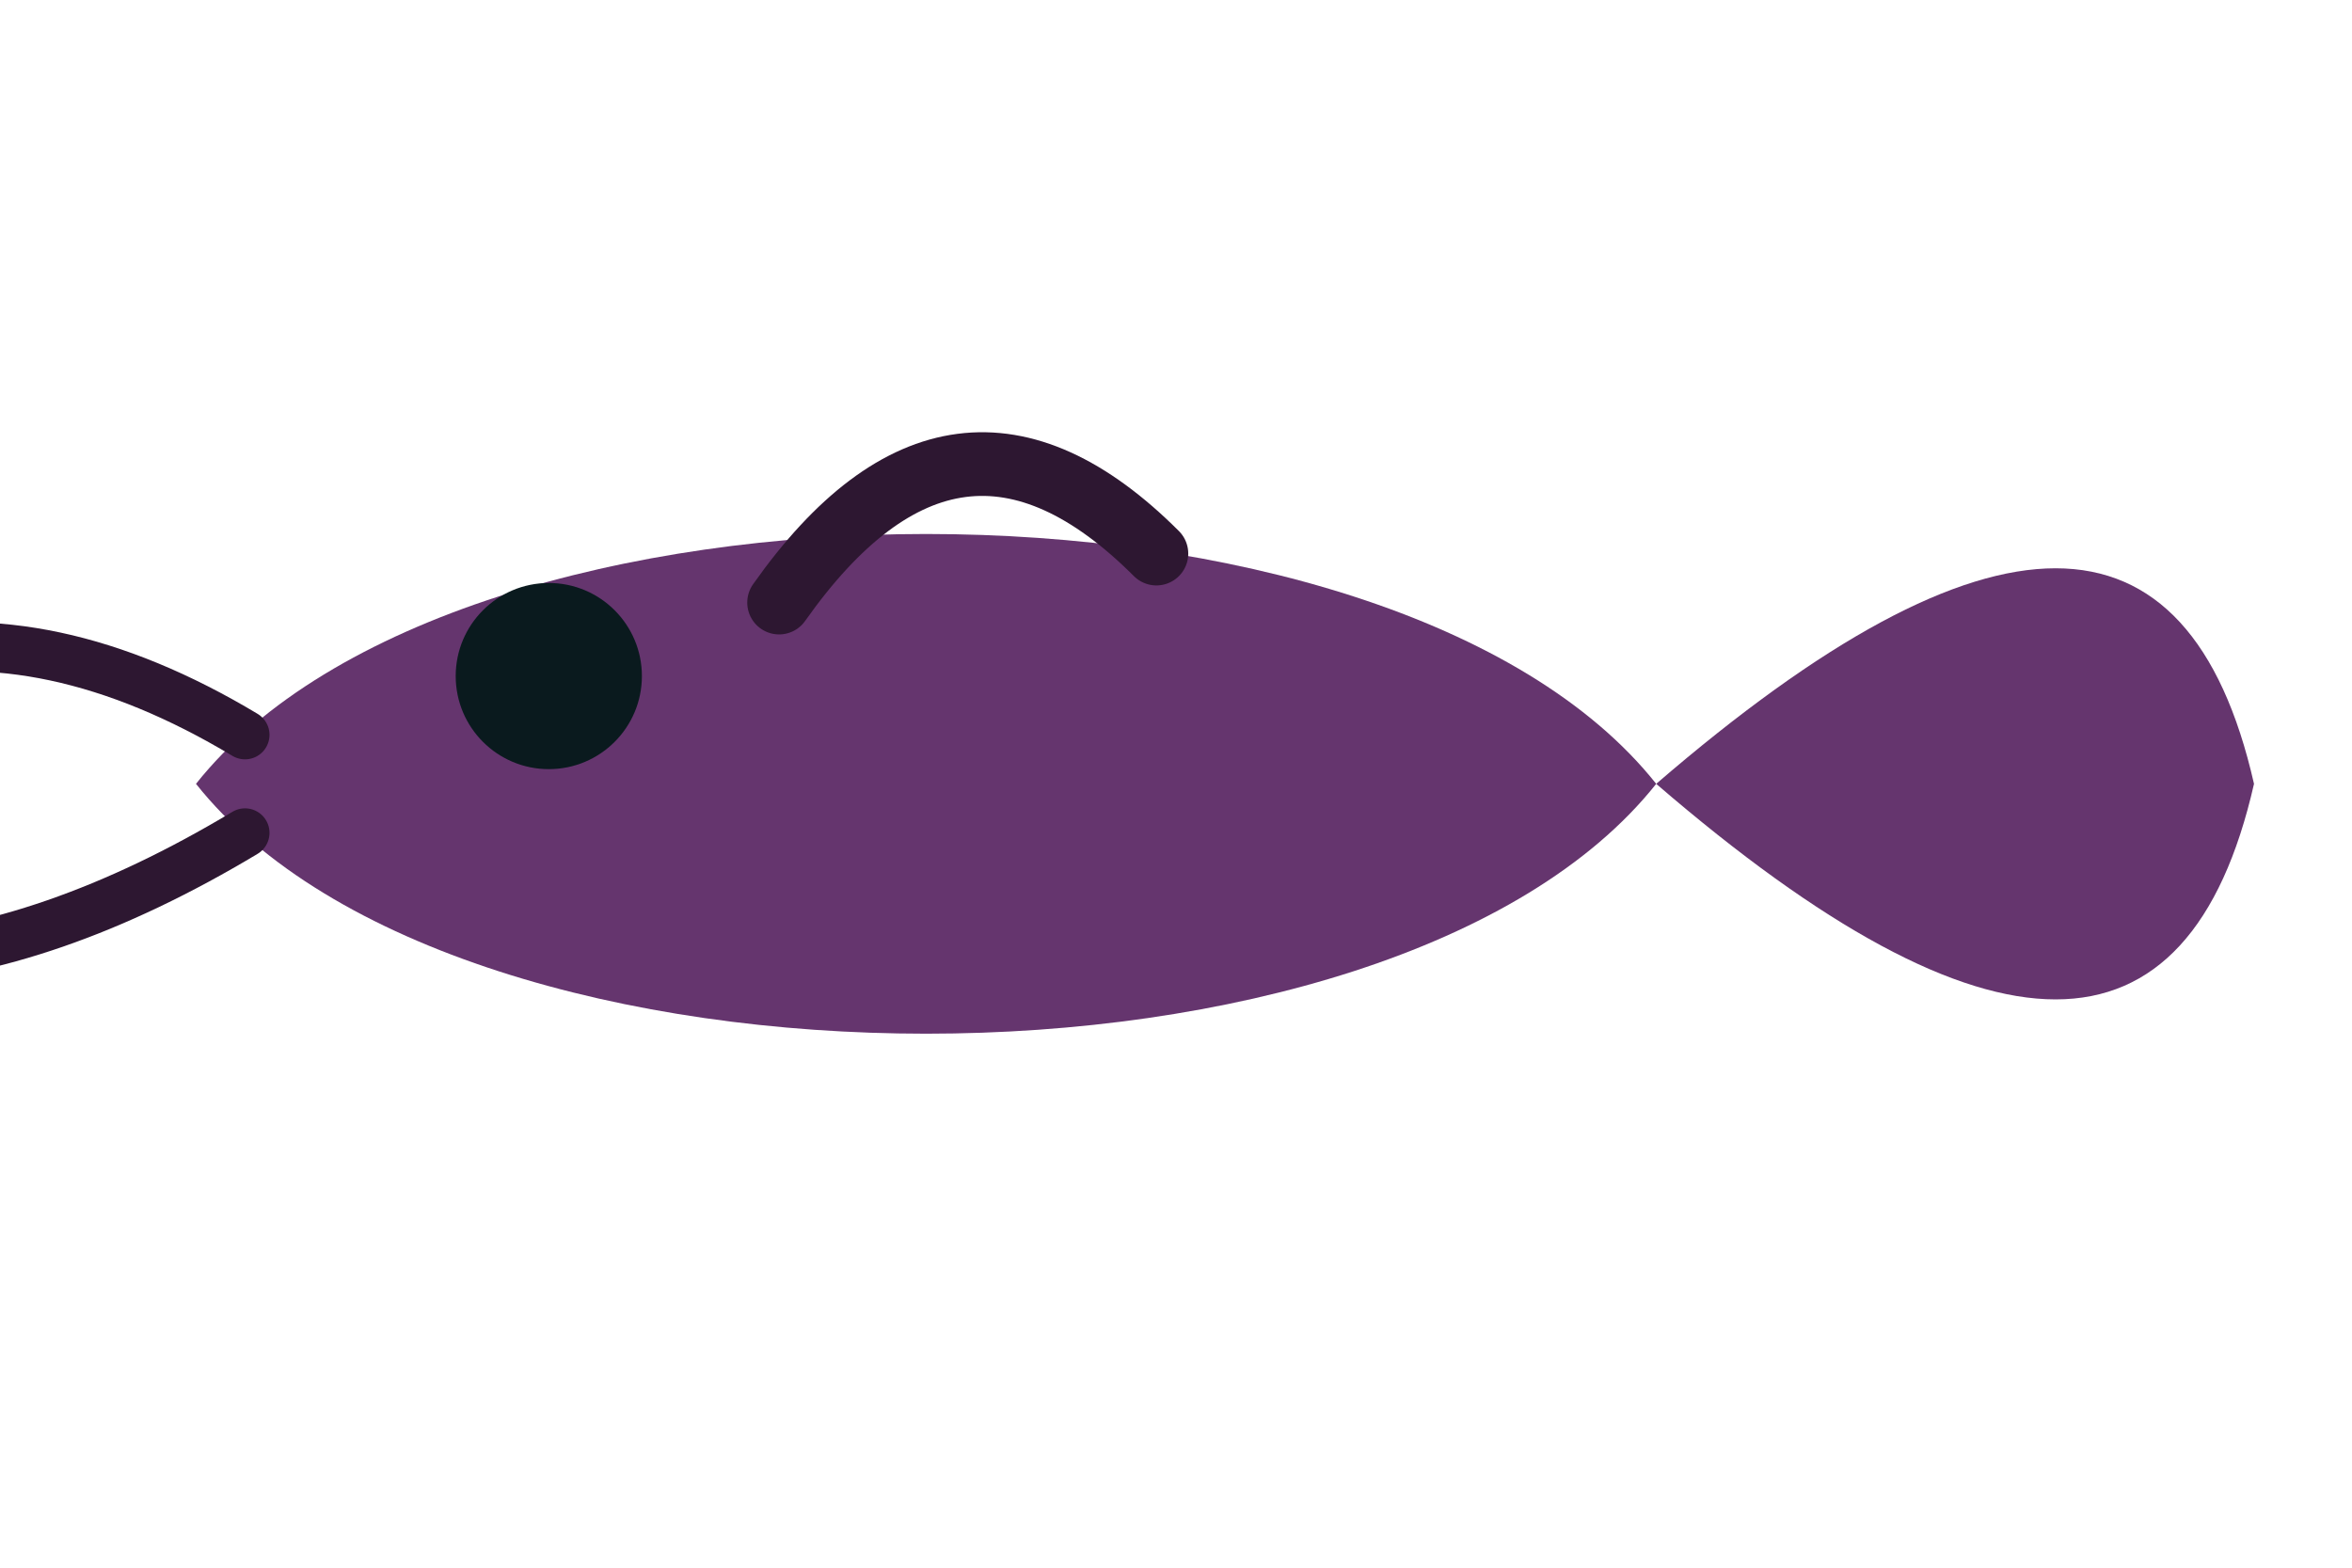
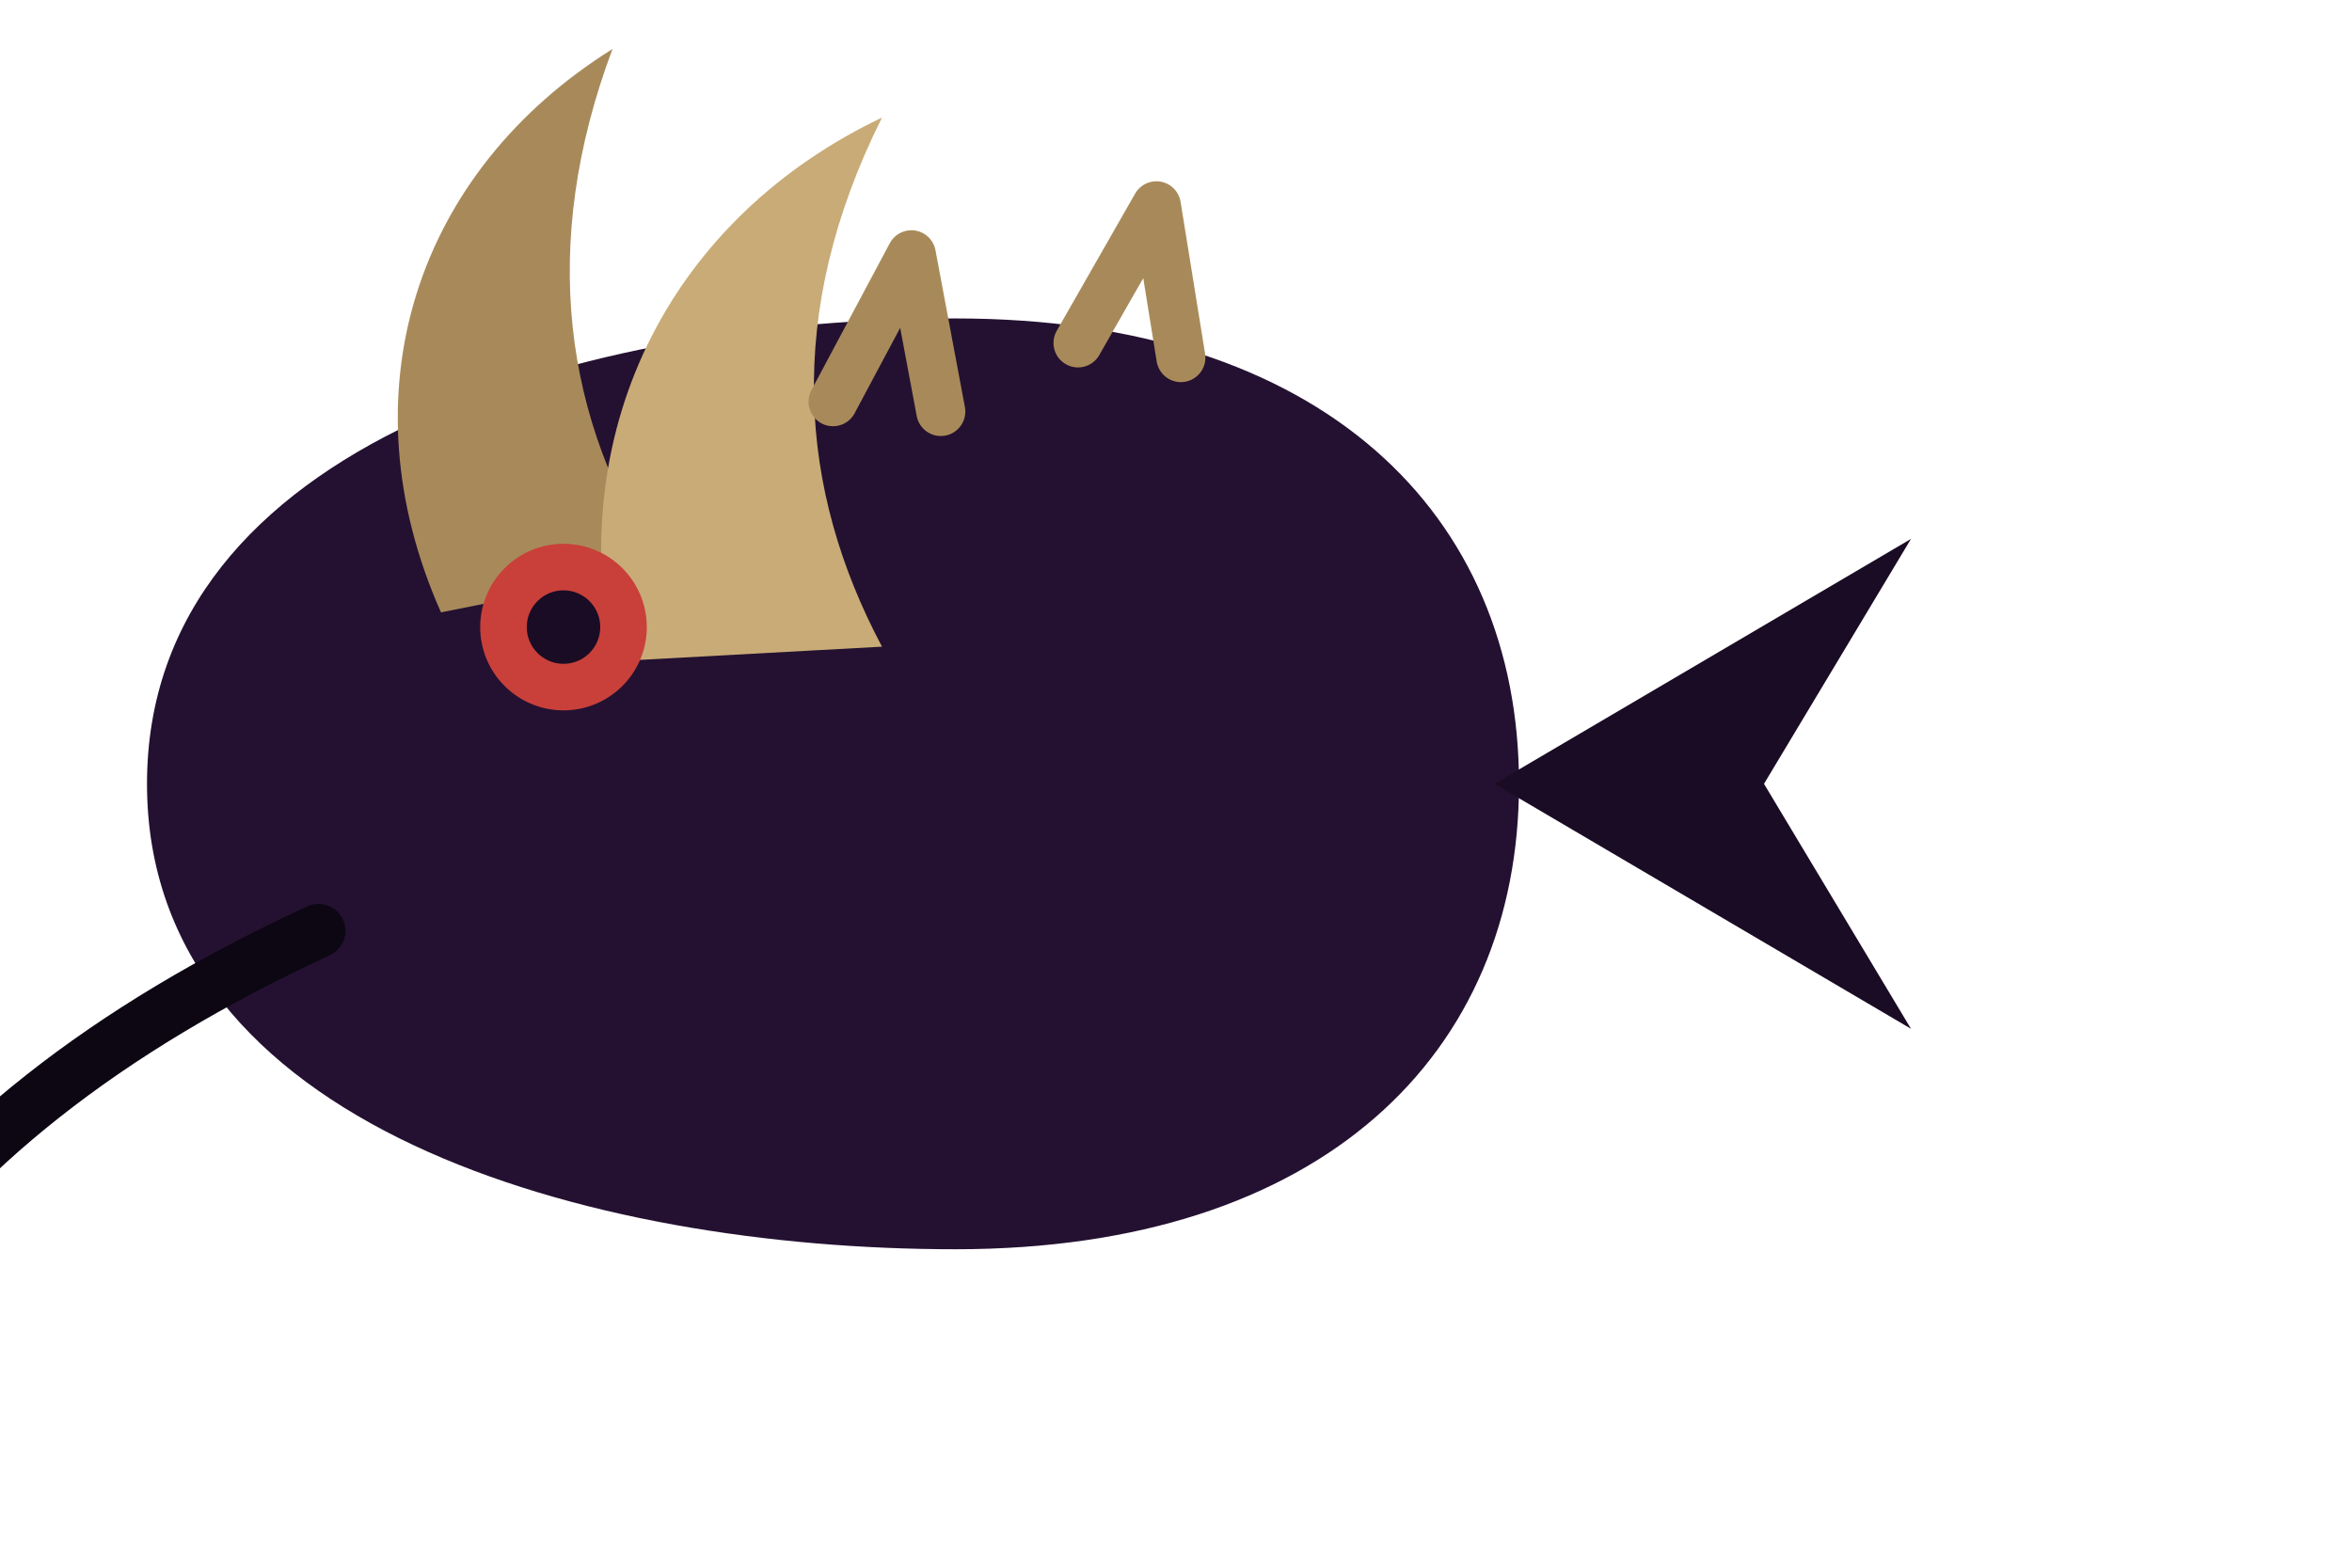
<svg xmlns="http://www.w3.org/2000/svg" viewBox="0 0 48 32">
-   <path d="M33.8 16Q44.0 7.2 46.0 16Q44.0 24.8 33.8 16z" fill="#65356e" />
-   <path d="M4.0 16C9.4 9.2 28.4 9.2 33.8 16C28.4 22.8 9.4 22.8 4.0 16z" fill="#65356e" />
-   <path d="M15.9 12.3q3.6 -5.1 7.7 -1.0" stroke="#2d1731" stroke-width="1.3" fill="none" stroke-linecap="round" />
-   <path d="M5.0 15q-4 -2.4 -7.5 -1.6" stroke="#2d1731" stroke-width="1" fill="none" stroke-linecap="round" />
-   <path d="M5.0 17q-4 2.4 -7.5 2.6" stroke="#2d1731" stroke-width="1" fill="none" stroke-linecap="round" />
-   <circle cx="11.2" cy="13.8" r="1.9" fill="#0a1a1e" />
+   <path d="M3 16C3 9 12 6.5 19.5 6.5C27 6.5 31 10.5 31 16C31 21.5 27 25.5 19.5 25.5C12 25.5 3 23 3 16Z" fill="#241131" />
+   <path d="M30.5 16L39 11L36 16L39 21Z" fill="#1a0c24" />
+   <path d="M9 12.5C7 8 8.5 3.5 12.5 1C11 5 11.5 8.6 13.5 11.6Z" fill="#a88a5a" />
+   <path d="M12.5 13.5C11.5 8.6 13.8 4.4 18 2.4C16 6.4 16.3 10 18 13.2Z" fill="#c9ab77" />
+   <path d="M17 8.2l1.6-3l0.6 3.2M22 7l1.6-2.8l0.5 3.1" stroke="#a88a5a" stroke-width="1" fill="none" stroke-linecap="round" stroke-linejoin="round" />
+   <path d="M6.5 19Q0 22 -3 26.5" stroke="#0d0714" stroke-width="1.1" fill="none" stroke-linecap="round" />
+   <circle cx="11.5" cy="12.8" r="1.7" fill="#c9403a" />
+   <circle cx="11.5" cy="12.8" r="0.75" fill="#1a0c24" />
</svg>
